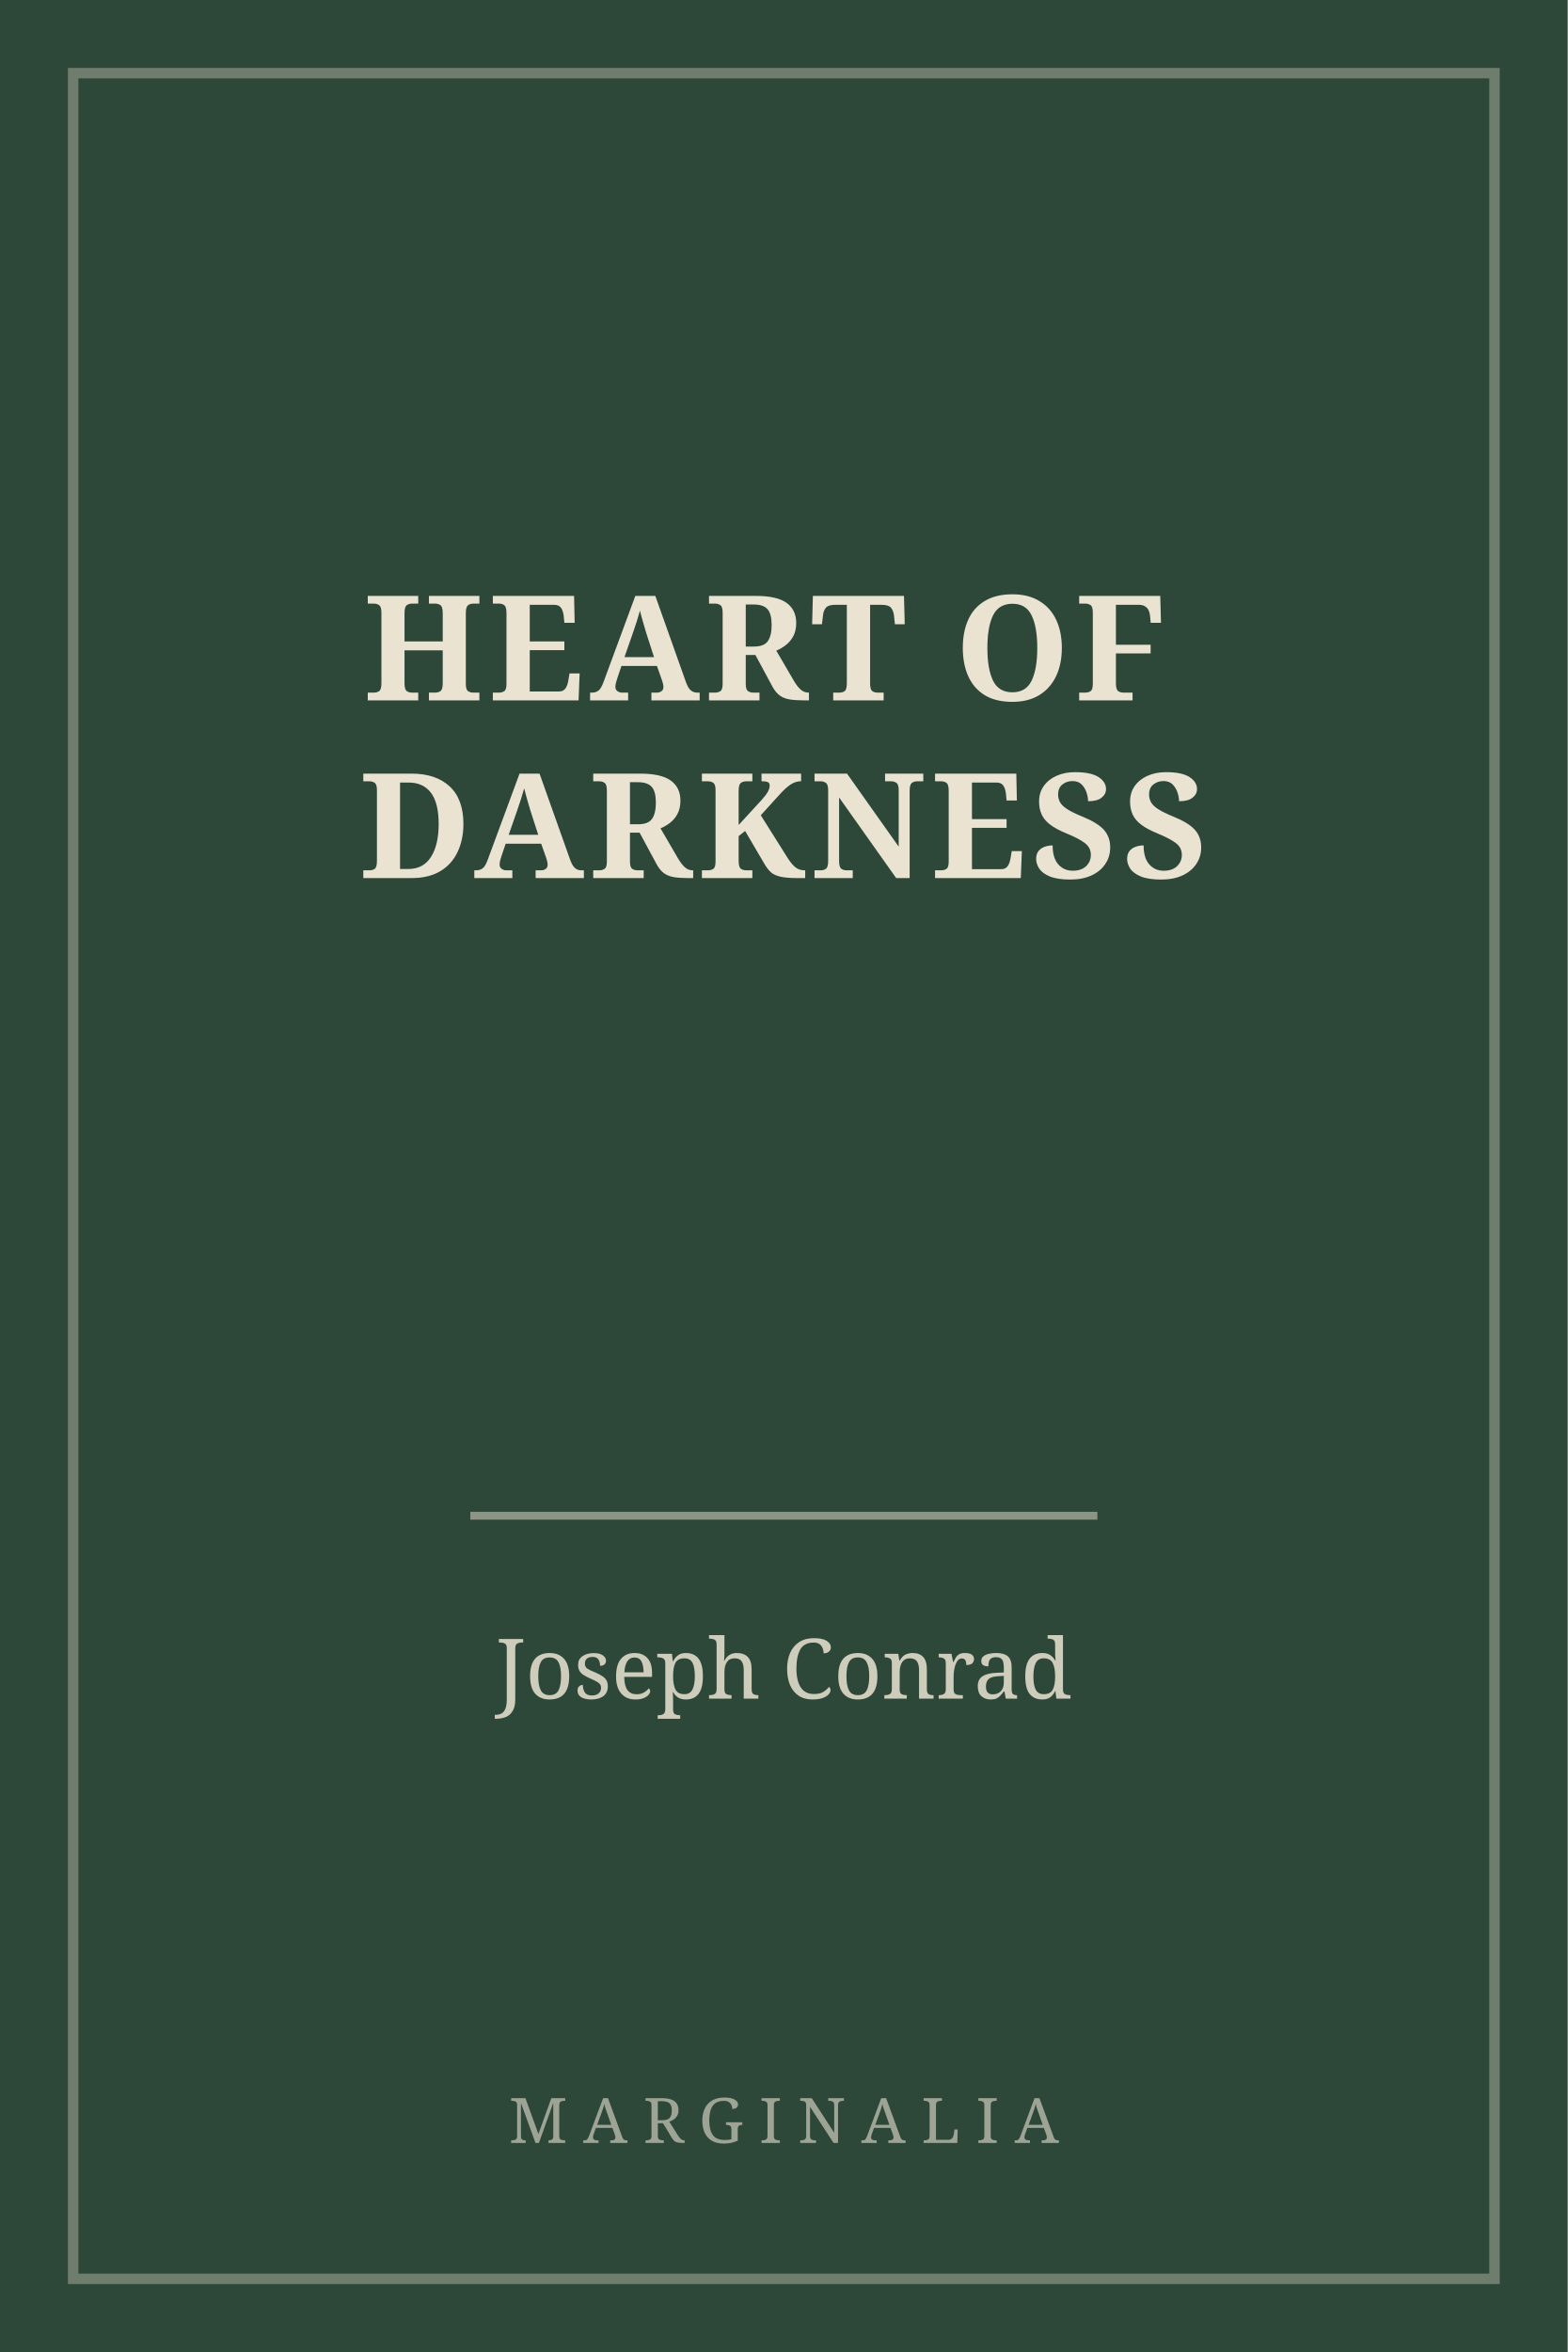
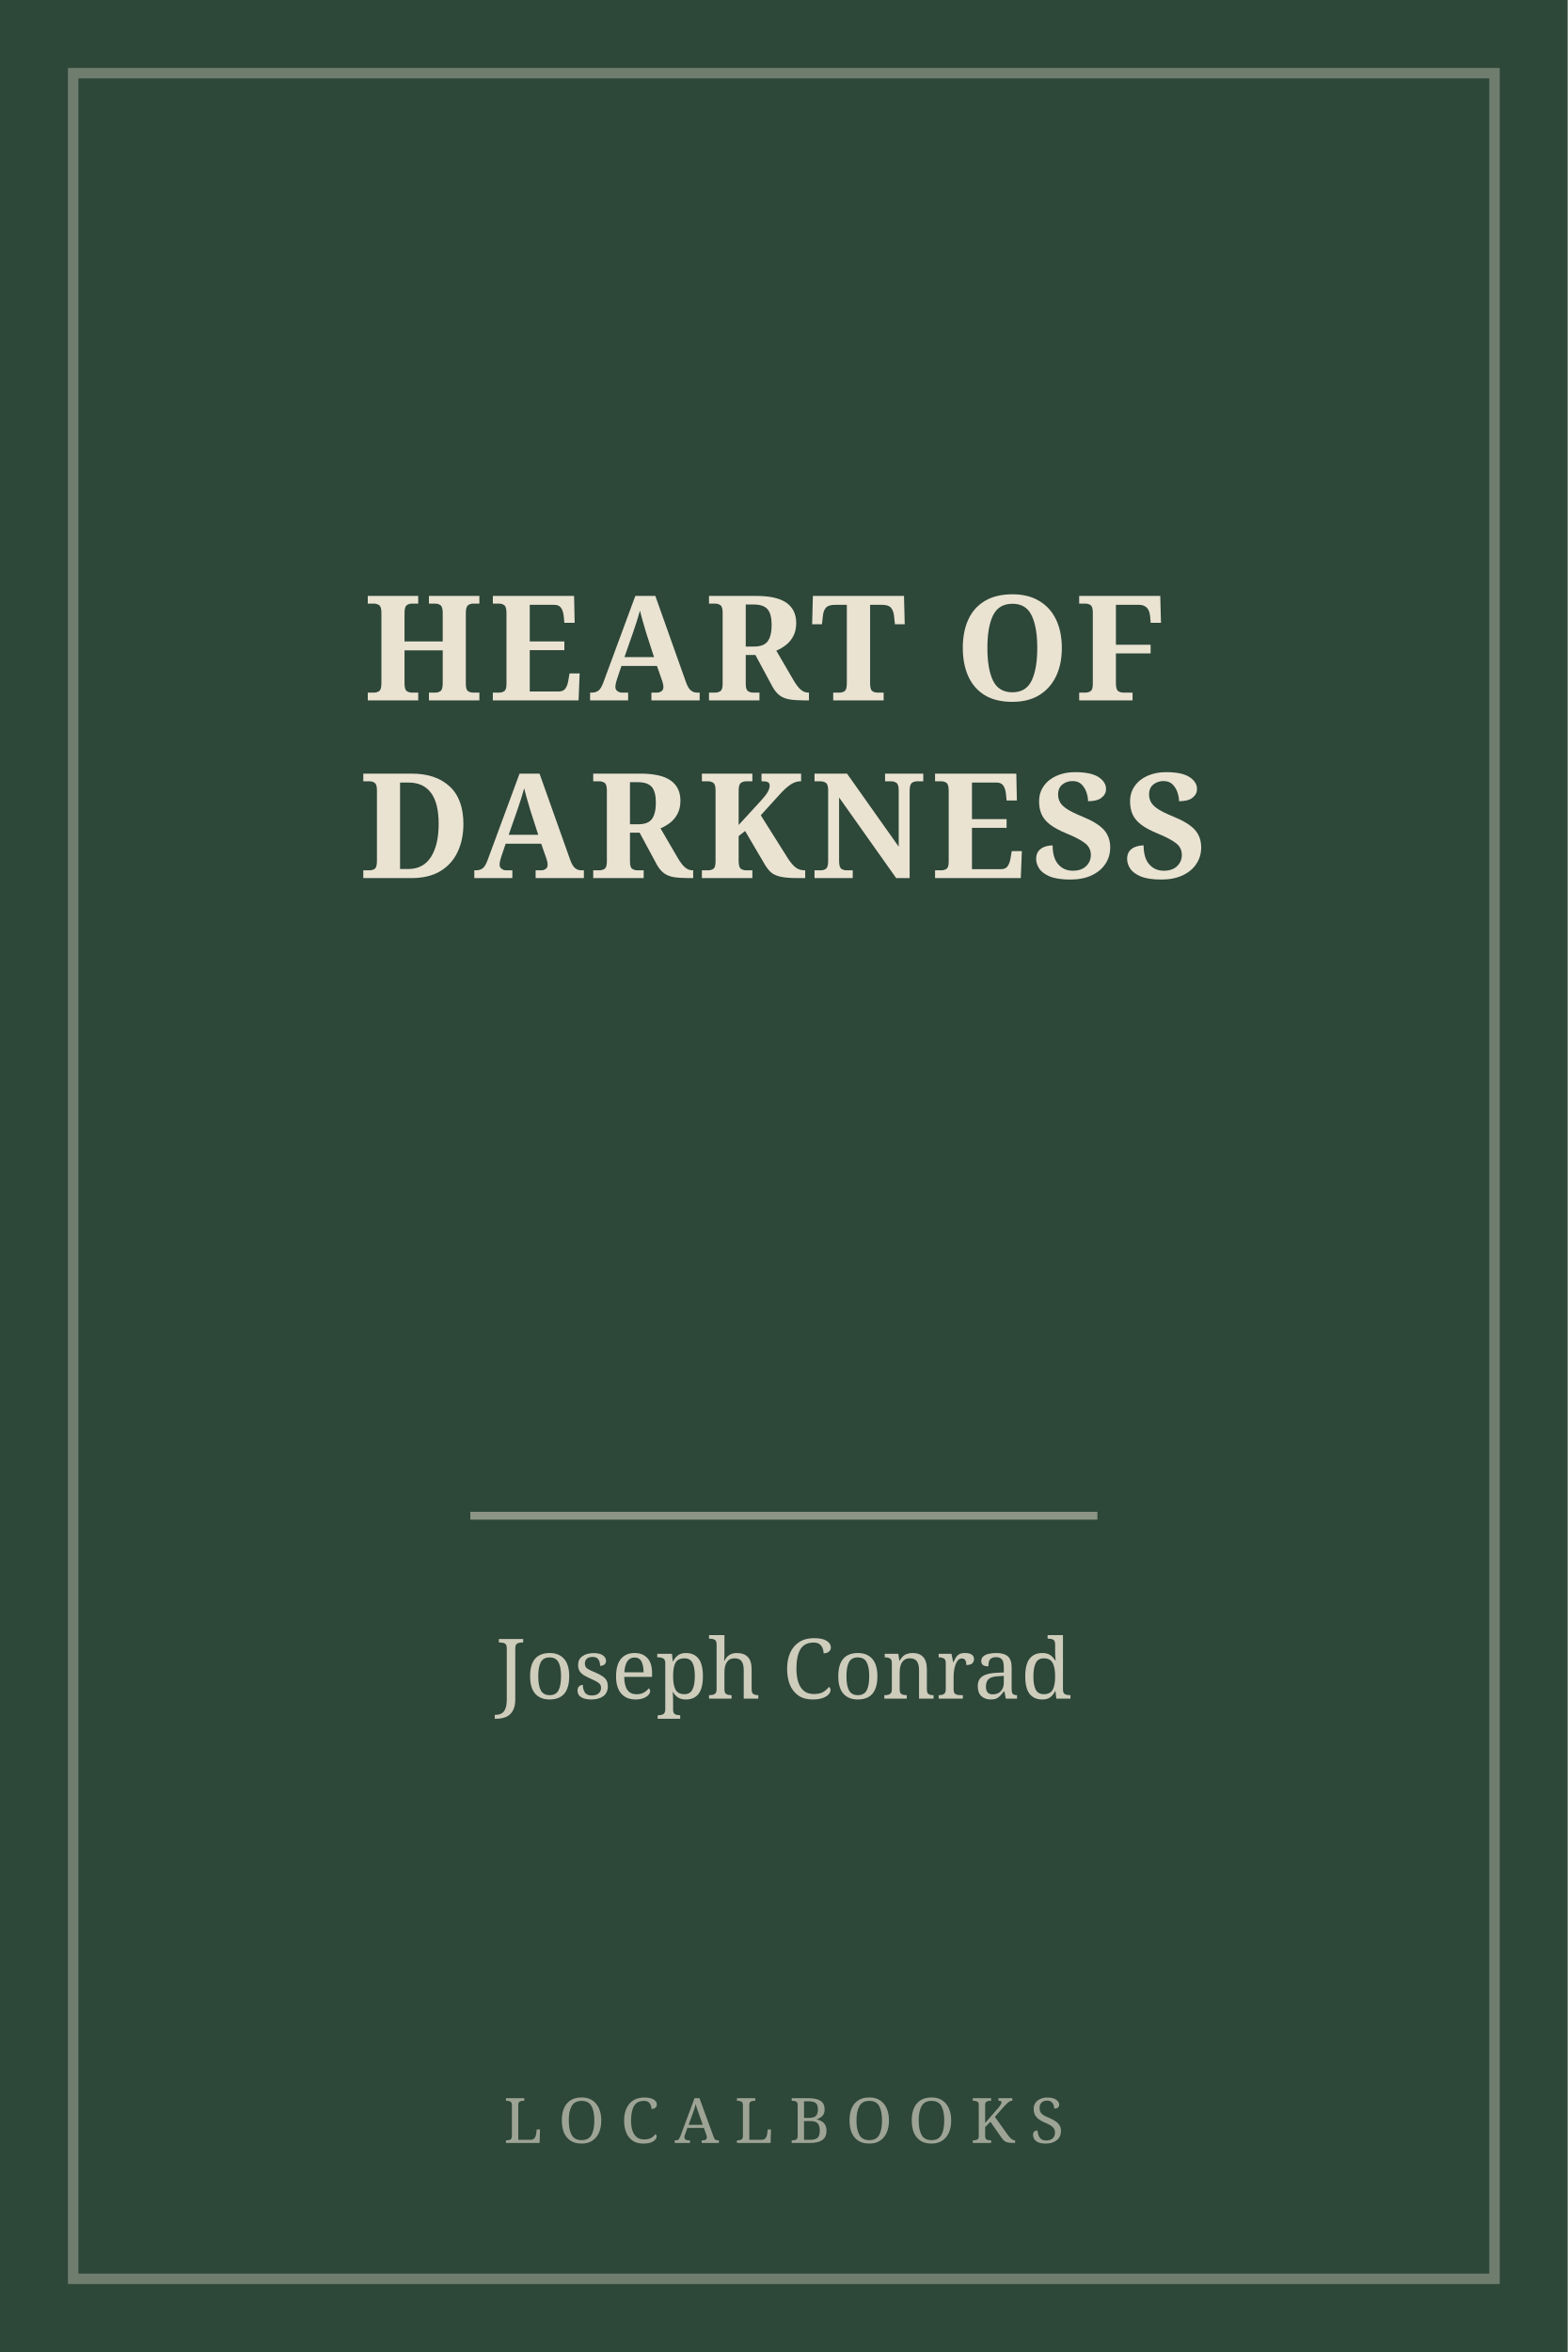
<svg xmlns="http://www.w3.org/2000/svg" width="300" height="450" viewBox="0 0 300 450">
  <rect width="300" height="450" fill="#2d4739" />
  <rect x="14" y="14" width="272" height="422" fill="none" stroke="#eae3d2" stroke-opacity="0.35" stroke-width="2" />
  <text x="150" y="134" font-family="Georgia, serif" font-size="28" font-weight="bold" fill="#eae3d2" text-anchor="middle" letter-spacing="1">
    <tspan x="150" dy="0">HEART OF</tspan>
    <tspan x="150" dy="34">DARKNESS</tspan>
  </text>
  <line x1="90" y1="290" x2="210" y2="290" stroke="#eae3d2" stroke-opacity="0.5" stroke-width="1.5" />
  <text x="150" y="325" font-family="Georgia, serif" font-size="16" fill="#eae3d2" fill-opacity="0.85" text-anchor="middle">Joseph Conrad</text>
-   <text x="150" y="410" font-family="Georgia, serif" font-size="12" fill="#eae3d2" fill-opacity="0.6" text-anchor="middle" letter-spacing="3">MARGINALIA</text>
+   <text x="150" y="410" font-family="Georgia, serif" font-size="12" fill="#eae3d2" fill-opacity="0.6" text-anchor="middle" letter-spacing="3">LOCALBOOKS</text>
</svg>
